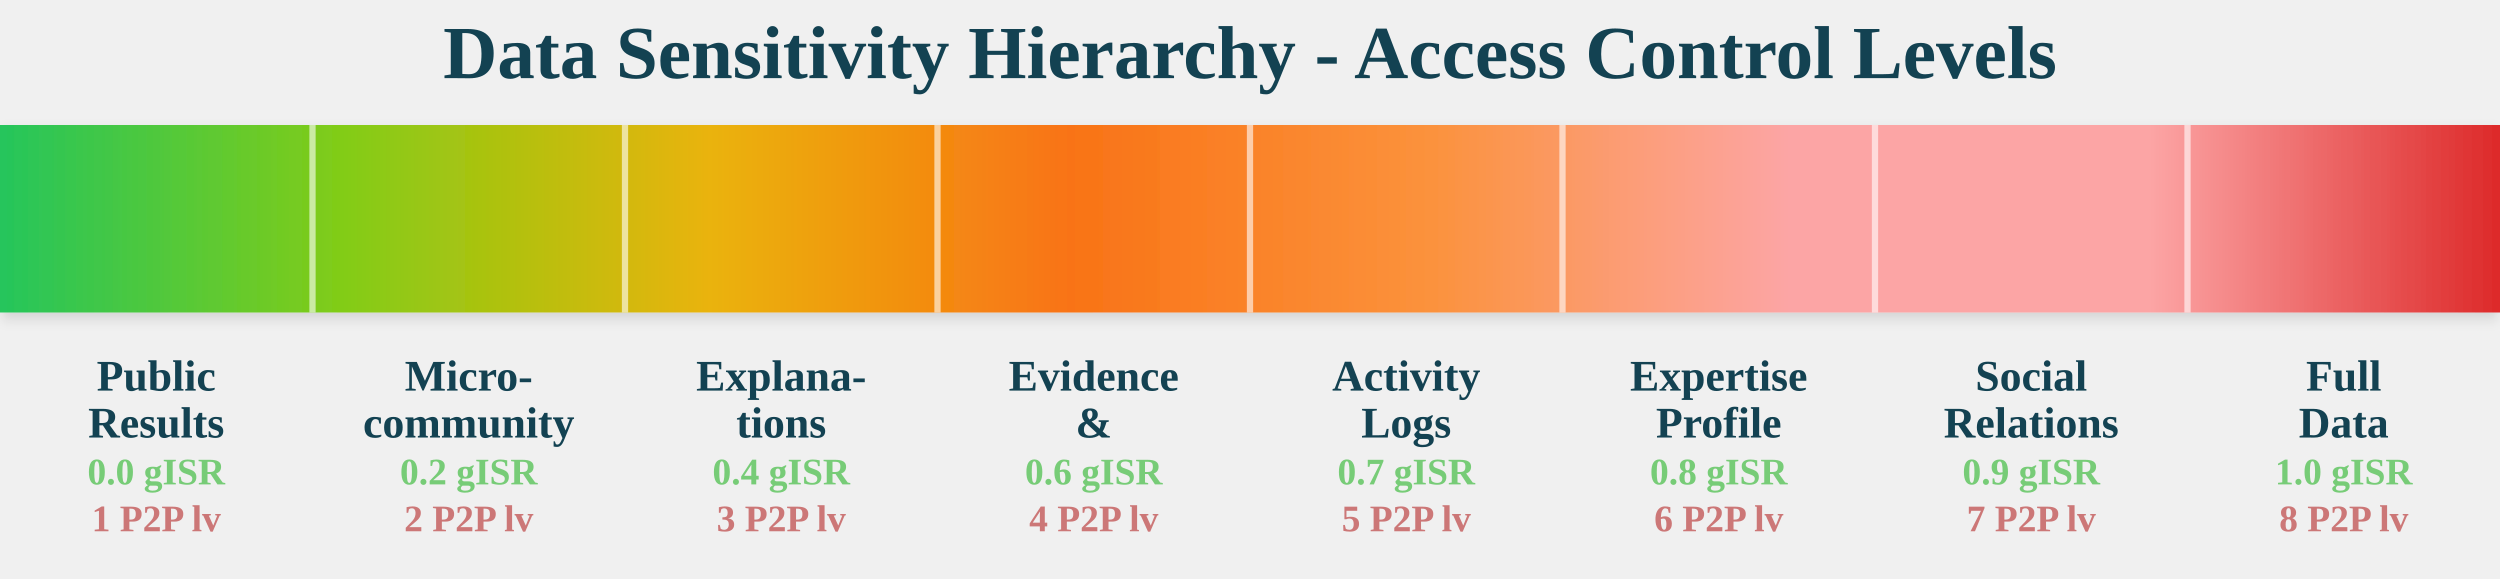
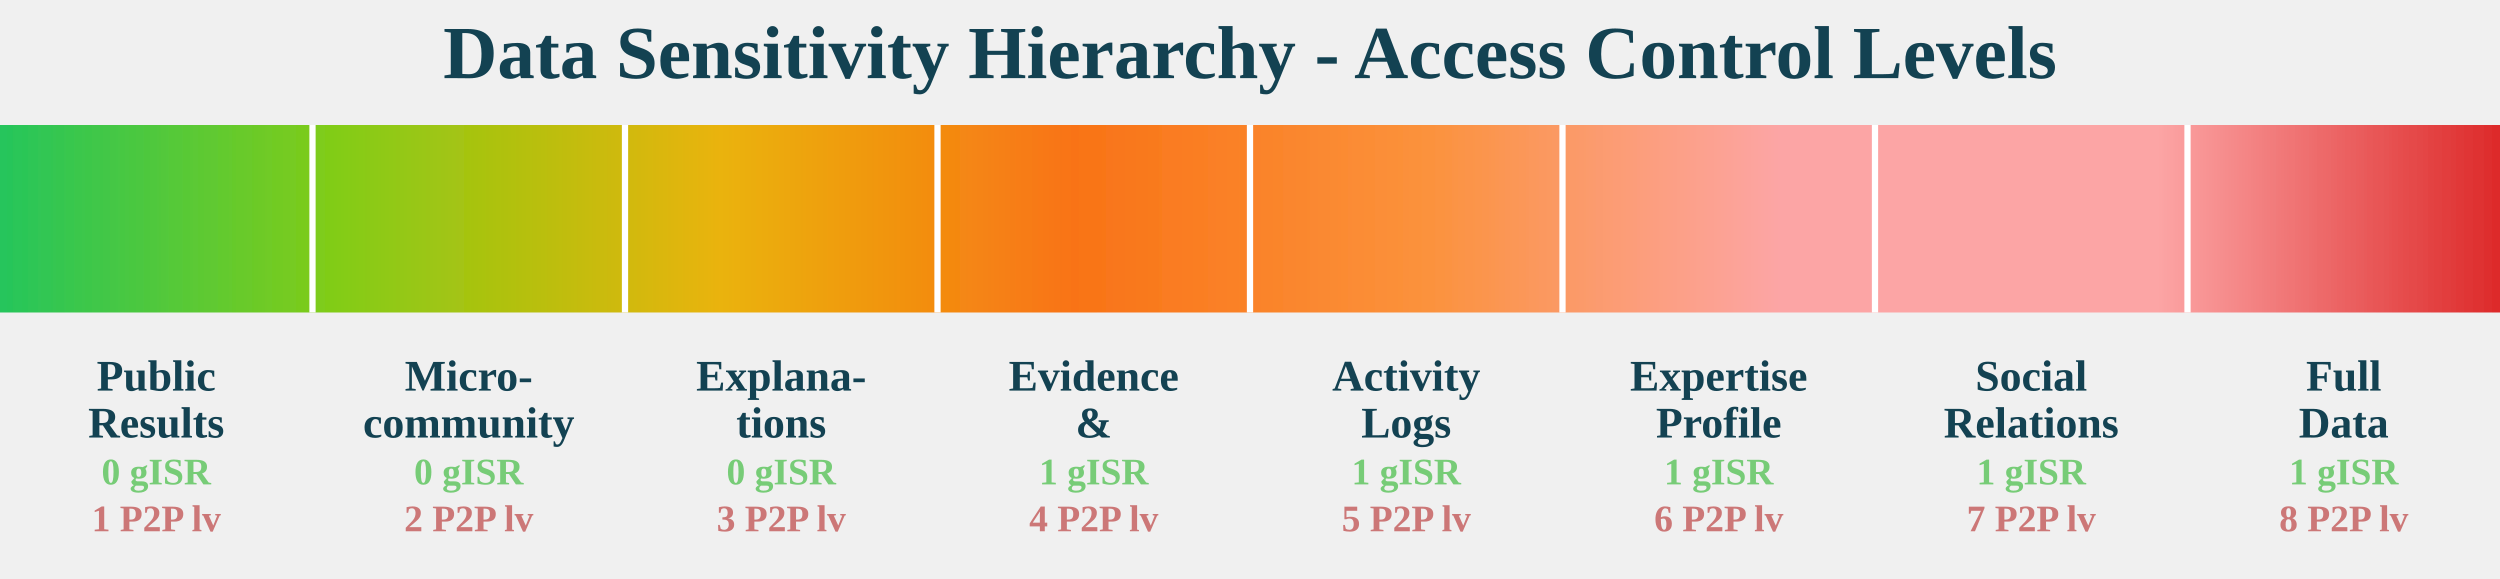
<svg xmlns="http://www.w3.org/2000/svg" viewBox="0 0 800 185">
  <defs>
    <linearGradient id="sensitivityGradient" x1="0%" y1="0%" x2="100%" y2="0%">
      <stop offset="0%" style="stop-color:#22C55E;stop-opacity:1" />
-       <stop offset="14.28%" style="stop-color:#84CC16;stop-opacity:1" />
-       <stop offset="28.56%" style="stop-color:#EAB308;stop-opacity:1" />
-       <stop offset="42.84%" style="stop-color:#F97316;stop-opacity:1" />
-       <stop offset="57.12%" style="stop-color:#FB923C;stop-opacity:1" />
-       <stop offset="71.4%" style="stop-color:#FCA5A5;stop-opacity:1" />
-       <stop offset="85.68%" style="stop-color:#FCA5A5;stop-opacity:1" />
+       <stop offset="14%" style="stop-color:#84CC16;stop-opacity:1" />
+       <stop offset="29%" style="stop-color:#EAB308;stop-opacity:1" />
+       <stop offset="43%" style="stop-color:#F97316;stop-opacity:1" />
+       <stop offset="57%" style="stop-color:#FB923C;stop-opacity:1" />
+       <stop offset="71%" style="stop-color:#FCA5A5;stop-opacity:1" />
+       <stop offset="86%" style="stop-color:#FCA5A5;stop-opacity:1" />
      <stop offset="100%" style="stop-color:#DC2626;stop-opacity:1" />
    </linearGradient>
    <filter id="shadow" x="-50%" y="-50%" width="200%" height="200%">
-       <feDropShadow dx="0" dy="2" stdDeviation="2" flood-opacity="0.12" />
+       <feDropShadow dx="0" dy="2" stdDeviation="2" flood-opacity="0" />
    </filter>
  </defs>
  <text x="400" y="25" font-size="24" font-weight="bold" text-anchor="middle" fill="#134252">
    Data Sensitivity Hierarchy - Access Control Levels
  </text>
  <rect x="0" y="40" width="800" height="60" fill="url(#sensitivityGradient)" filter="url(#shadow)" />
-   <g stroke="#FFF" stroke-width="2" opacity="0.6">
+   <g stroke="#FFF" stroke-width="2" opacity="1">
    <line x1="100" y1="40" x2="100" y2="100" />
    <line x1="200" y1="40" x2="200" y2="100" />
    <line x1="300" y1="40" x2="300" y2="100" />
    <line x1="400" y1="40" x2="400" y2="100" />
    <line x1="500" y1="40" x2="500" y2="100" />
    <line x1="600" y1="40" x2="600" y2="100" />
    <line x1="700" y1="40" x2="700" y2="100" />
  </g>
  <g font-size="14" font-weight="600" text-anchor="middle" fill="#134252">
    <text x="50" y="125">Public</text>
    <text x="50" y="140">Results</text>
-     <text x="50" y="155" font-size="12" fill="#7c7">0.0 gISR</text>
+     <text x="50" y="155" font-size="12" fill="#7c7">0 gISR</text>
    <text x="50" y="170" font-size="12" fill="#c77">1 P2P lv</text>
    <text x="150" y="125">Micro-</text>
    <text x="150" y="140">community</text>
-     <text x="150" y="155" font-size="12" fill="#7c7">0.2 gISR</text>
+     <text x="150" y="155" font-size="12" fill="#7c7">0 gISR</text>
    <text x="150" y="170" font-size="12" fill="#c77">2 P2P lv</text>
    <text x="250" y="125">Explana-</text>
    <text x="250" y="140">tions</text>
-     <text x="250" y="155" font-size="12" fill="#7c7">0.4 gISR</text>
+     <text x="250" y="155" font-size="12" fill="#7c7">0 gISR</text>
    <text x="250" y="170" font-size="12" fill="#c77">3 P2P lv</text>
    <text x="350" y="125">Evidence</text>
    <text x="350" y="140">&amp;</text>
-     <text x="350" y="155" font-size="12" fill="#7c7">0.6 gISR</text>
+     <text x="350" y="155" font-size="12" fill="#7c7">1 gISR</text>
    <text x="350" y="170" font-size="12" fill="#c77">4 P2P lv</text>
    <text x="450" y="125">Activity</text>
    <text x="450" y="140">Logs</text>
-     <text x="450" y="155" font-size="12" fill="#7c7">0.7 gISR</text>
+     <text x="450" y="155" font-size="12" fill="#7c7">1 gISR</text>
    <text x="450" y="170" font-size="12" fill="#c77">5 P2P lv</text>
    <text x="550" y="125">Expertise</text>
    <text x="550" y="140">Profile</text>
-     <text x="550" y="155" font-size="12" fill="#7c7">0.8 gISR</text>
+     <text x="550" y="155" font-size="12" fill="#7c7">1 gISR</text>
    <text x="550" y="170" font-size="12" fill="#c77">6 P2P lv</text>
    <text x="650" y="125">Social</text>
    <text x="650" y="140">Relations</text>
-     <text x="650" y="155" font-size="12" fill="#7c7">0.9 gISR</text>
+     <text x="650" y="155" font-size="12" fill="#7c7">1 gISR</text>
    <text x="650" y="170" font-size="12" fill="#c77">7 P2P lv</text>
    <text x="750" y="125">Full</text>
    <text x="750" y="140">Data</text>
-     <text x="750" y="155" font-size="12" fill="#7c7">1.0 gISR</text>
+     <text x="750" y="155" font-size="12" fill="#7c7">1 gISR</text>
    <text x="750" y="170" font-size="12" fill="#c77">8 P2P lv</text>
  </g>
</svg>
